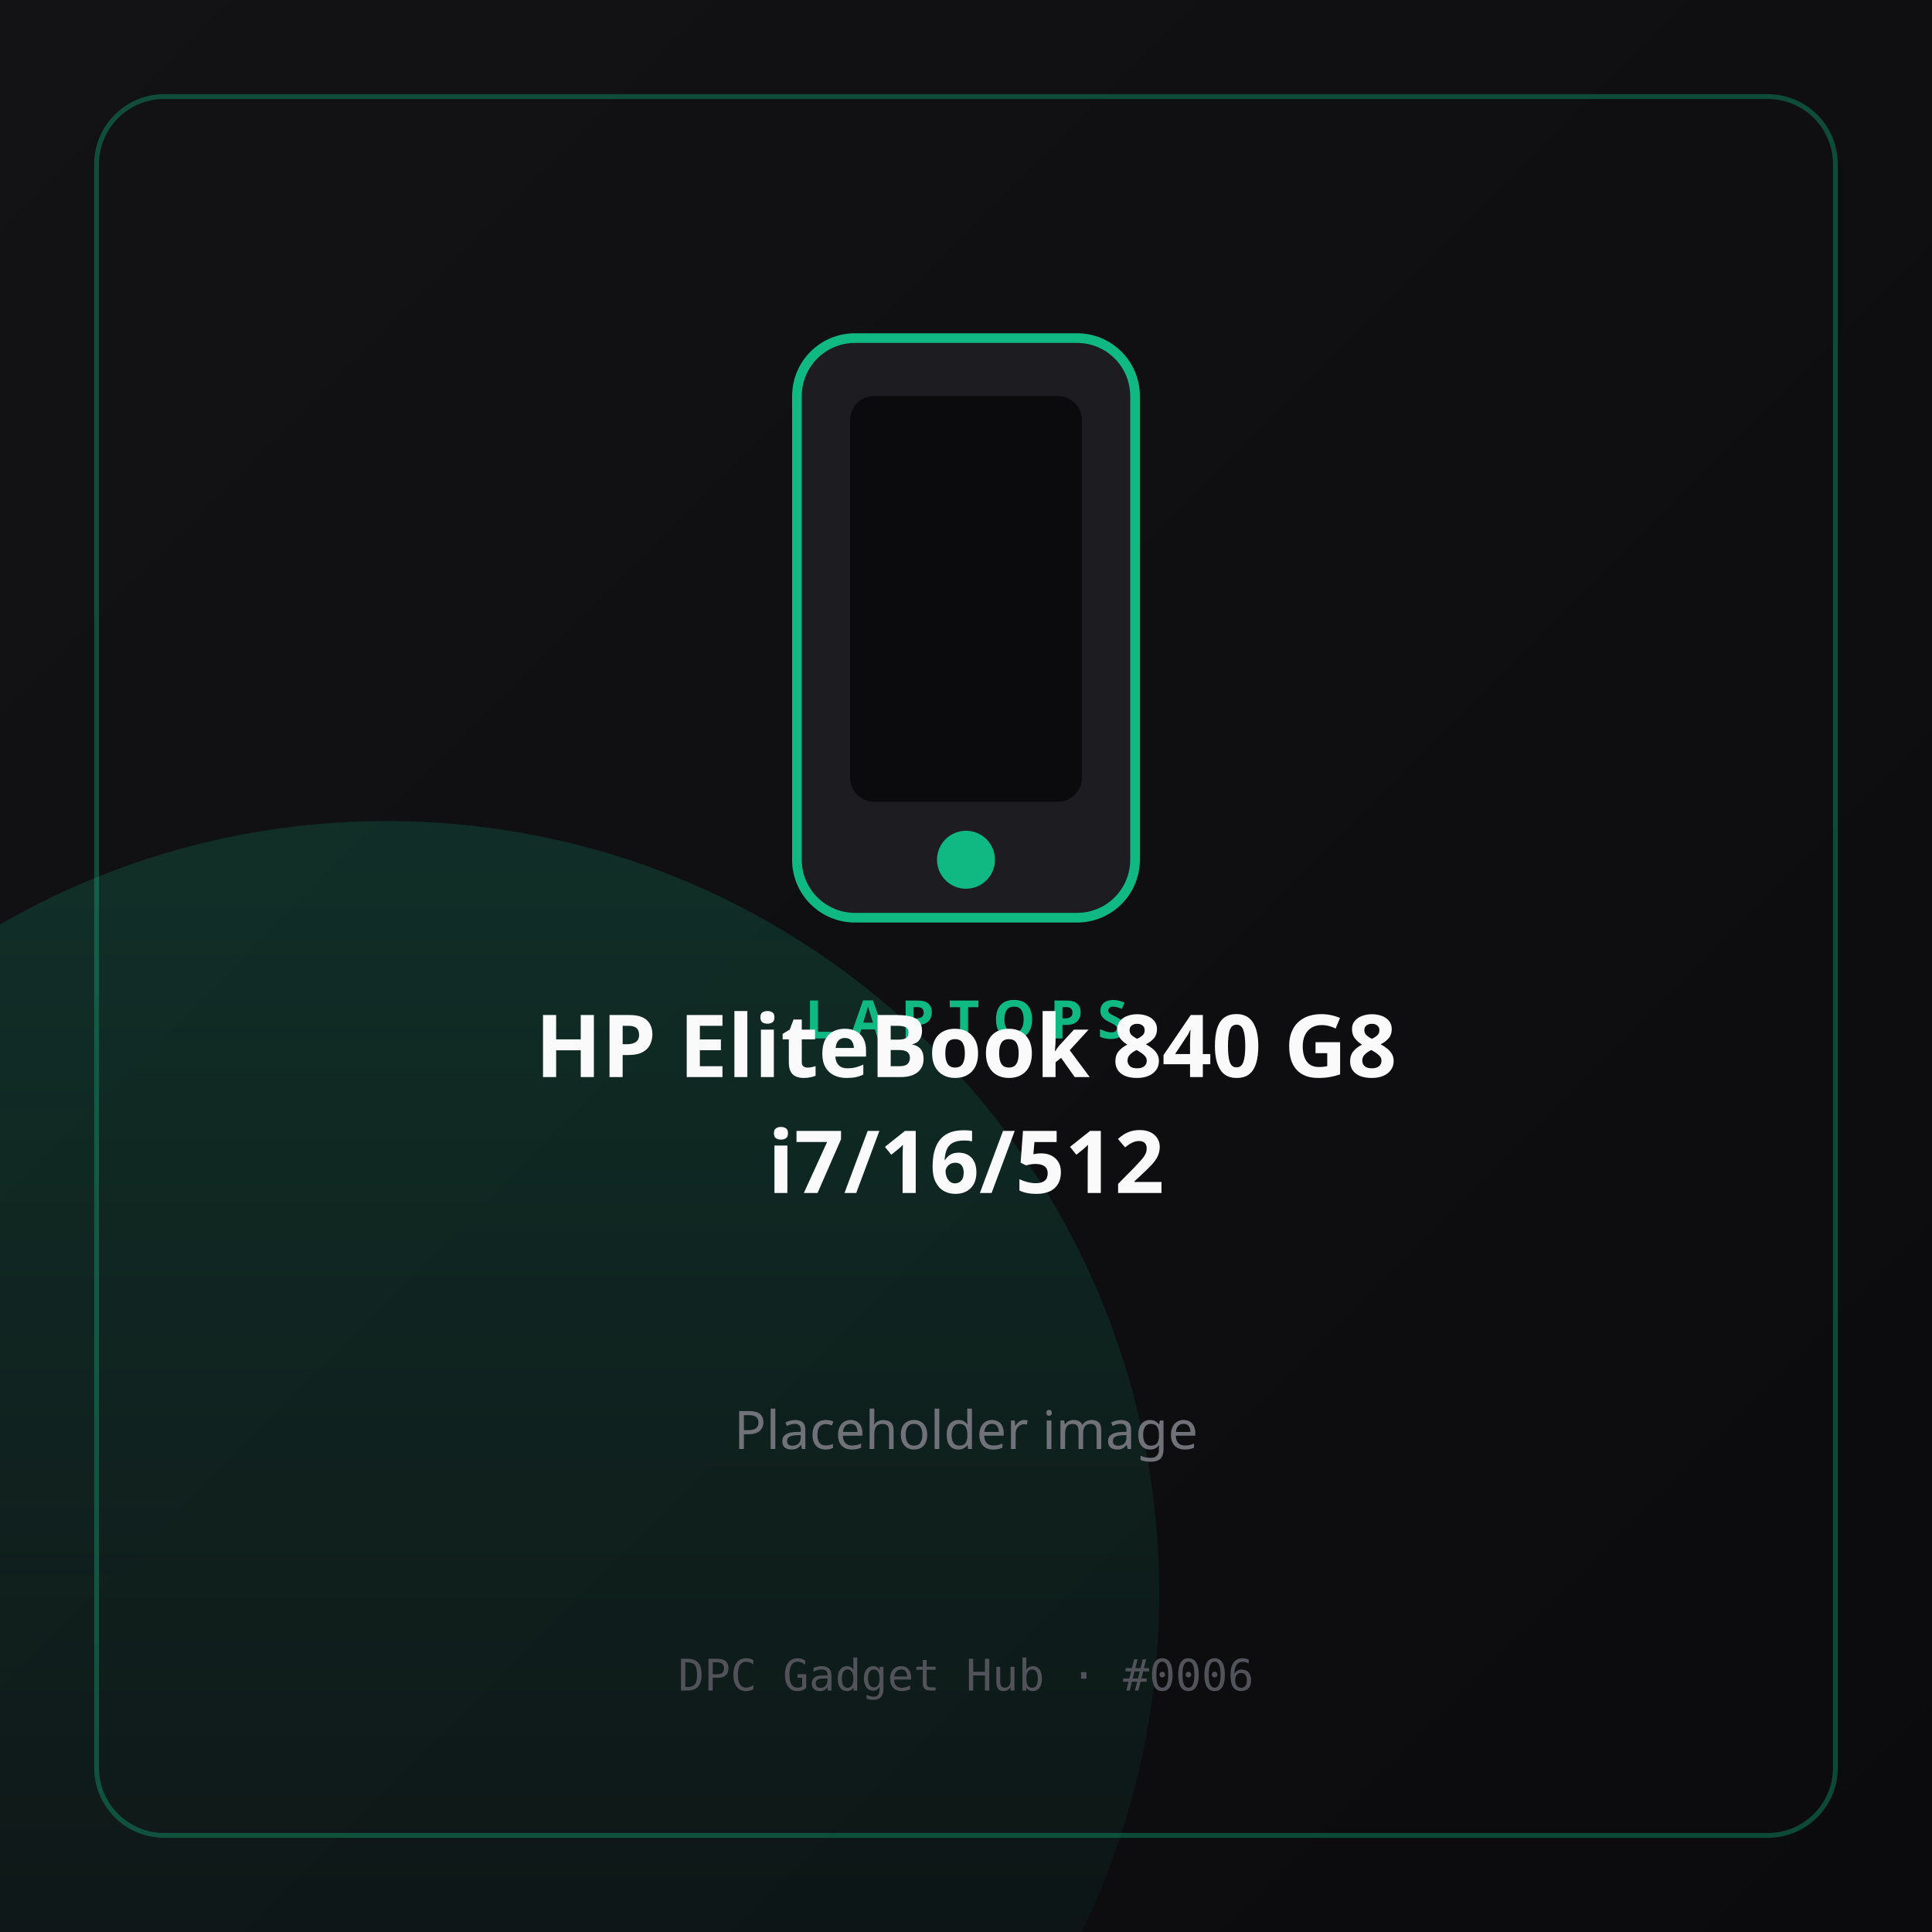
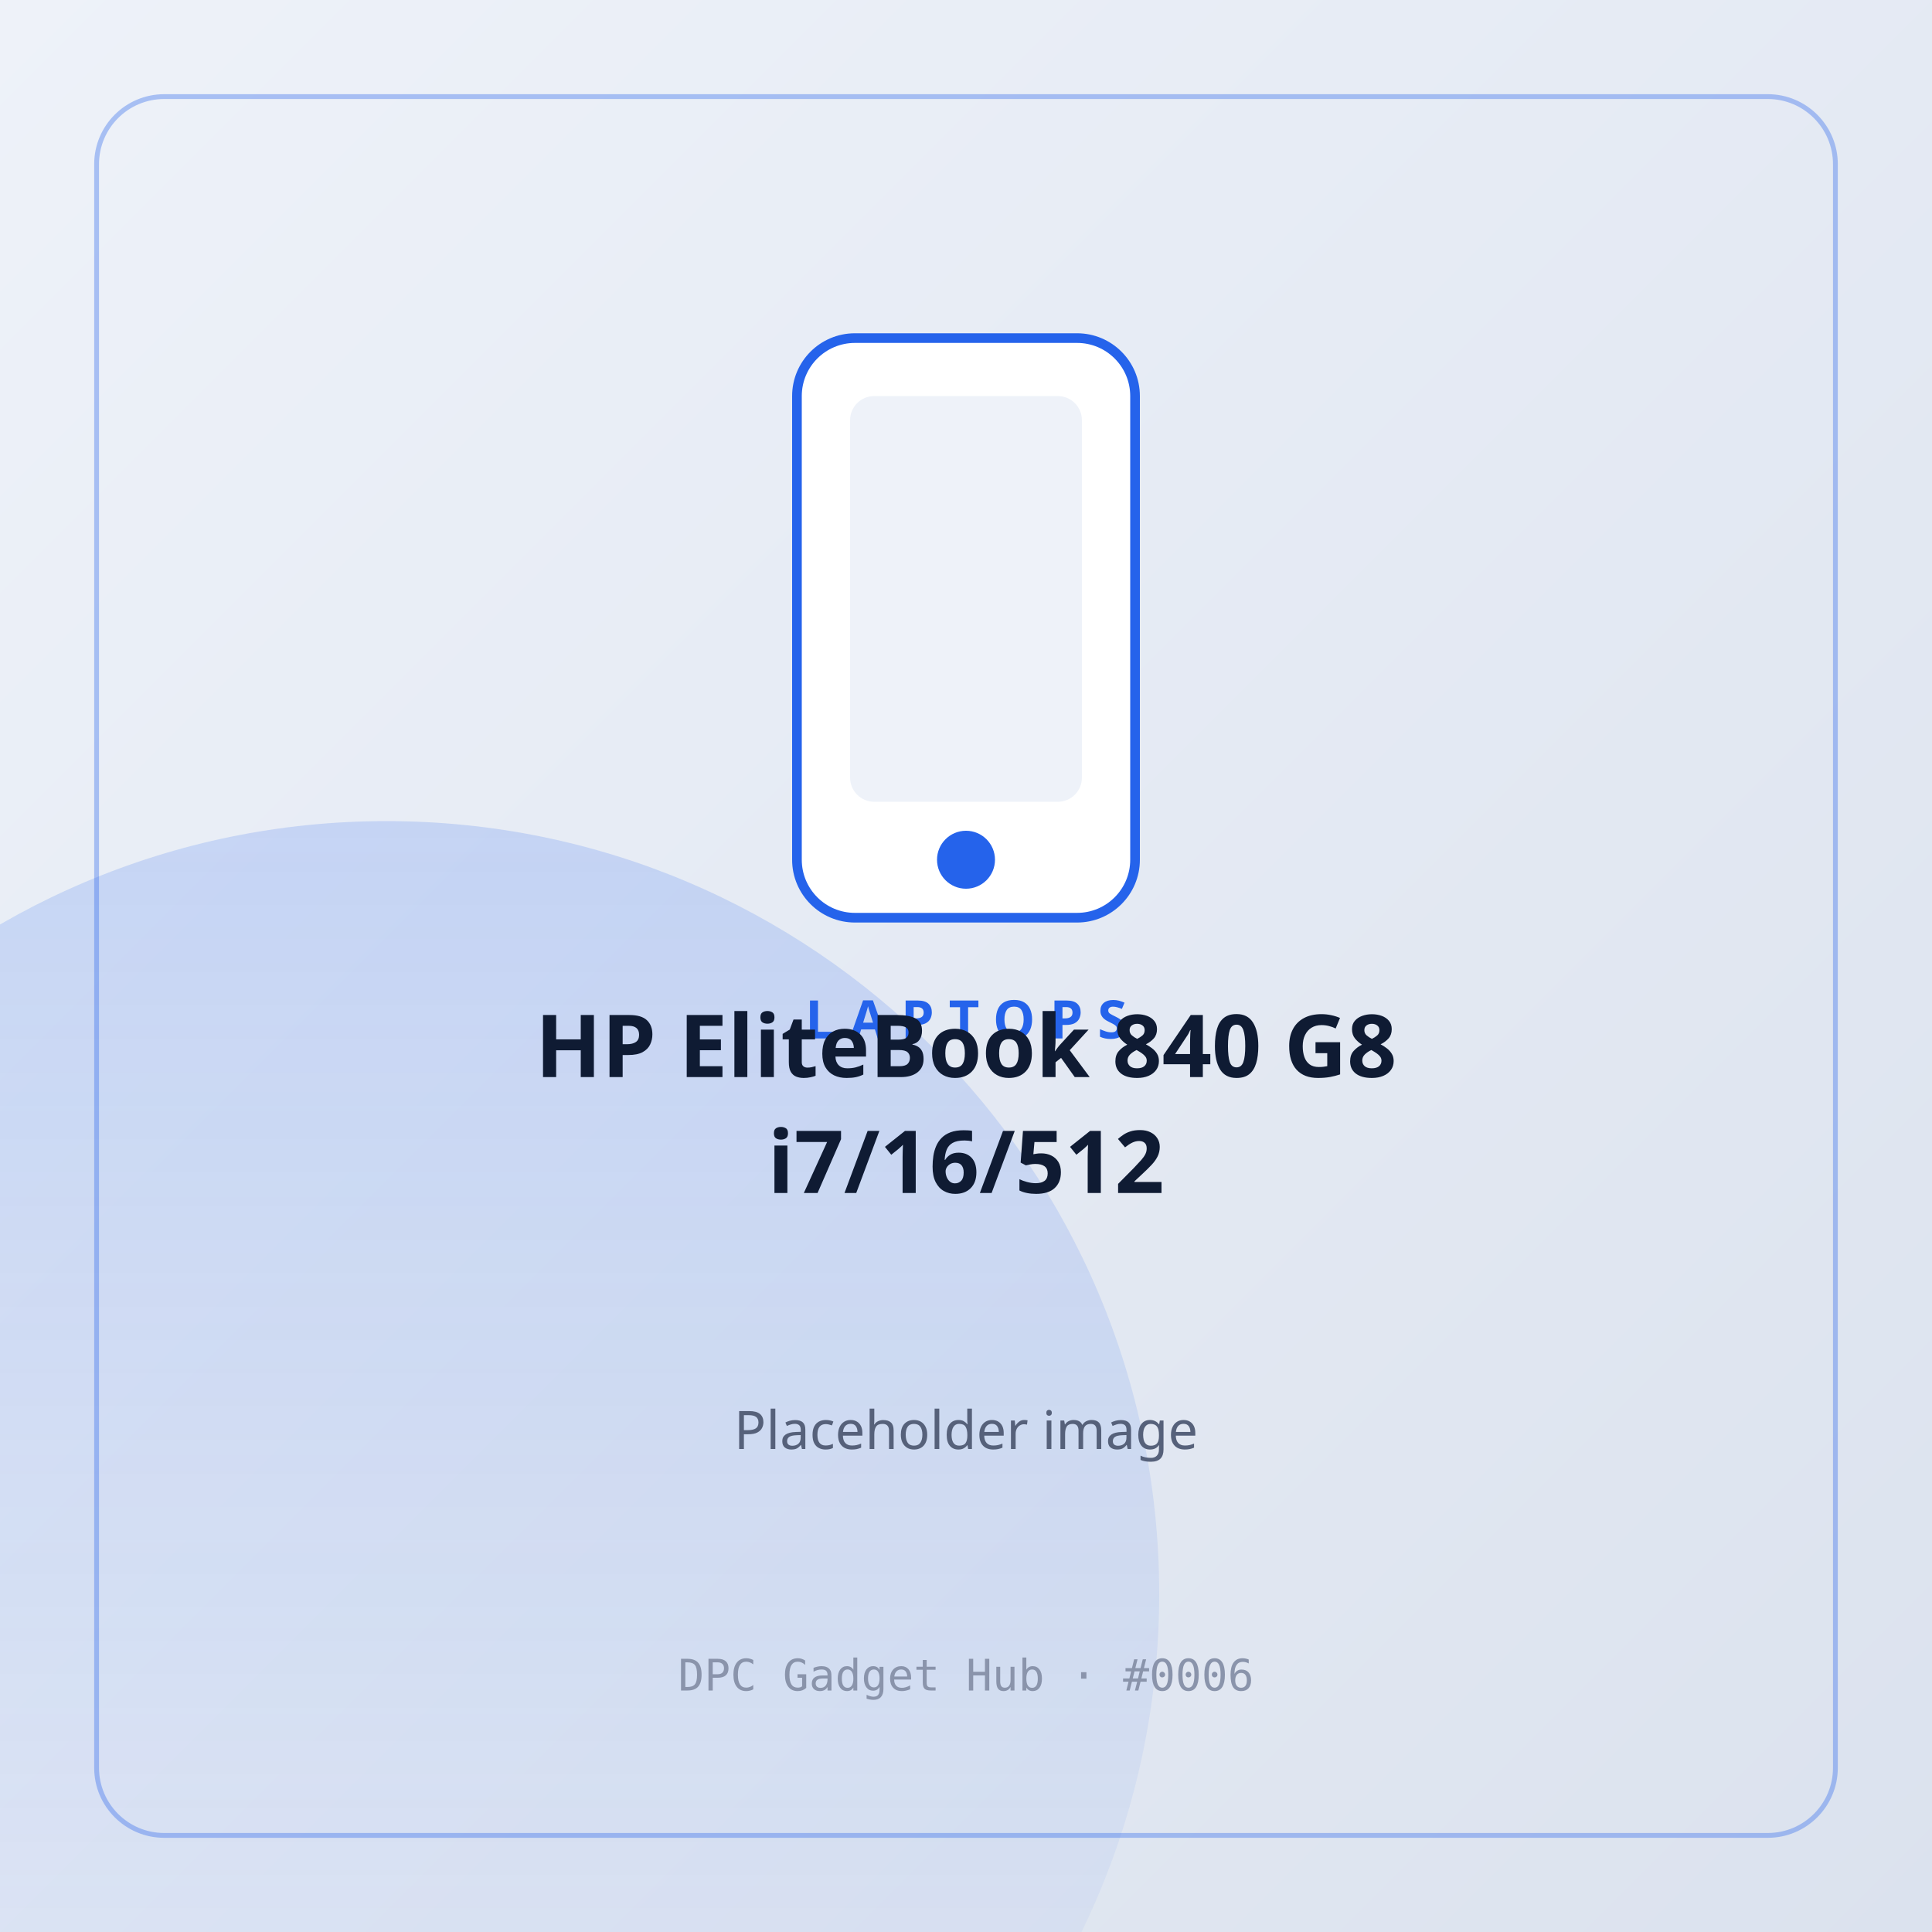
<svg xmlns="http://www.w3.org/2000/svg" width="800" height="800" viewBox="0 0 800 800" role="img" aria-label="HP EliteBook 840 G8 i7/16/512">
  <defs>
    <linearGradient id="bg" x1="0" y1="0" x2="1" y2="1">
-       <stop offset="0%" stop-color="#131316" />
-       <stop offset="100%" stop-color="#0b0b0e" />
+       <stop offset="0%" stop-color="#eef2f9" />
+       <stop offset="100%" stop-color="#dbe2ee" />
    </linearGradient>
    <linearGradient id="glow" x1="0" y1="0" x2="0" y2="1">
-       <stop offset="0%" stop-color="#10b981" stop-opacity="0.18" />
-       <stop offset="100%" stop-color="#10b981" stop-opacity="0" />
+       <stop offset="0%" stop-color="#2563eb" stop-opacity="0.18" />
+       <stop offset="100%" stop-color="#2563eb" stop-opacity="0" />
    </linearGradient>
  </defs>
  <rect width="800" height="800" fill="url(#bg)" />
  <circle cx="160" cy="660" r="320" fill="url(#glow)" />
-   <rect x="40" y="40" width="720" height="720" rx="28" fill="none" stroke="#10b981" stroke-opacity="0.35" stroke-width="2" />
+   <rect x="40" y="40" width="720" height="720" rx="28" fill="none" stroke="#2563eb" stroke-opacity="0.35" stroke-width="2" />
  <g transform="translate(400 260)">
-     <rect x="-70" y="-120" width="140" height="240" rx="24" fill="#1c1c21" stroke="#10b981" stroke-width="4" />
-     <rect x="-48" y="-96" width="96" height="168" rx="10" fill="#0b0b0e" />
-     <circle cx="0" cy="96" r="12" fill="#10b981" />
+     <rect x="-70" y="-120" width="140" height="240" rx="24" fill="#ffffff" stroke="#2563eb" stroke-width="4" />
+     <rect x="-48" y="-96" width="96" height="168" rx="10" fill="#eef2f9" />
+     <circle cx="0" cy="96" r="12" fill="#2563eb" />
  </g>
-   <text x="400" y="430" text-anchor="middle" fill="#10b981" font-family="ui-sans-serif, system-ui, sans-serif" font-size="22" font-weight="700" letter-spacing="6">LAPTOPS</text>
-   <text x="400" y="446" text-anchor="middle" fill="#fafafa" font-family="ui-sans-serif, system-ui, sans-serif" font-size="36" font-weight="600">HP EliteBook 840 G8</text>
-   <text x="400" y="494" text-anchor="middle" fill="#fafafa" font-family="ui-sans-serif, system-ui, sans-serif" font-size="36" font-weight="600">i7/16/512</text>
-   <text x="400" y="600" text-anchor="middle" fill="#71717a" font-family="ui-sans-serif, system-ui, sans-serif" font-size="22">Placeholder image</text>
-   <text x="400" y="700" text-anchor="middle" fill="#52525b" font-family="ui-monospace, monospace" font-size="18">DPC Gadget Hub · #0006</text>
+   <text x="400" y="430" text-anchor="middle" fill="#2563eb" font-family="ui-sans-serif, system-ui, sans-serif" font-size="22" font-weight="700" letter-spacing="6">LAPTOPS</text>
+   <text x="400" y="446" text-anchor="middle" fill="#0f1b33" font-family="ui-sans-serif, system-ui, sans-serif" font-size="36" font-weight="600">HP EliteBook 840 G8</text>
+   <text x="400" y="494" text-anchor="middle" fill="#0f1b33" font-family="ui-sans-serif, system-ui, sans-serif" font-size="36" font-weight="600">i7/16/512</text>
+   <text x="400" y="600" text-anchor="middle" fill="#56617a" font-family="ui-sans-serif, system-ui, sans-serif" font-size="22">Placeholder image</text>
+   <text x="400" y="700" text-anchor="middle" fill="#8a94ab" font-family="ui-monospace, monospace" font-size="18">DPC Gadget Hub · #0006</text>
</svg>
